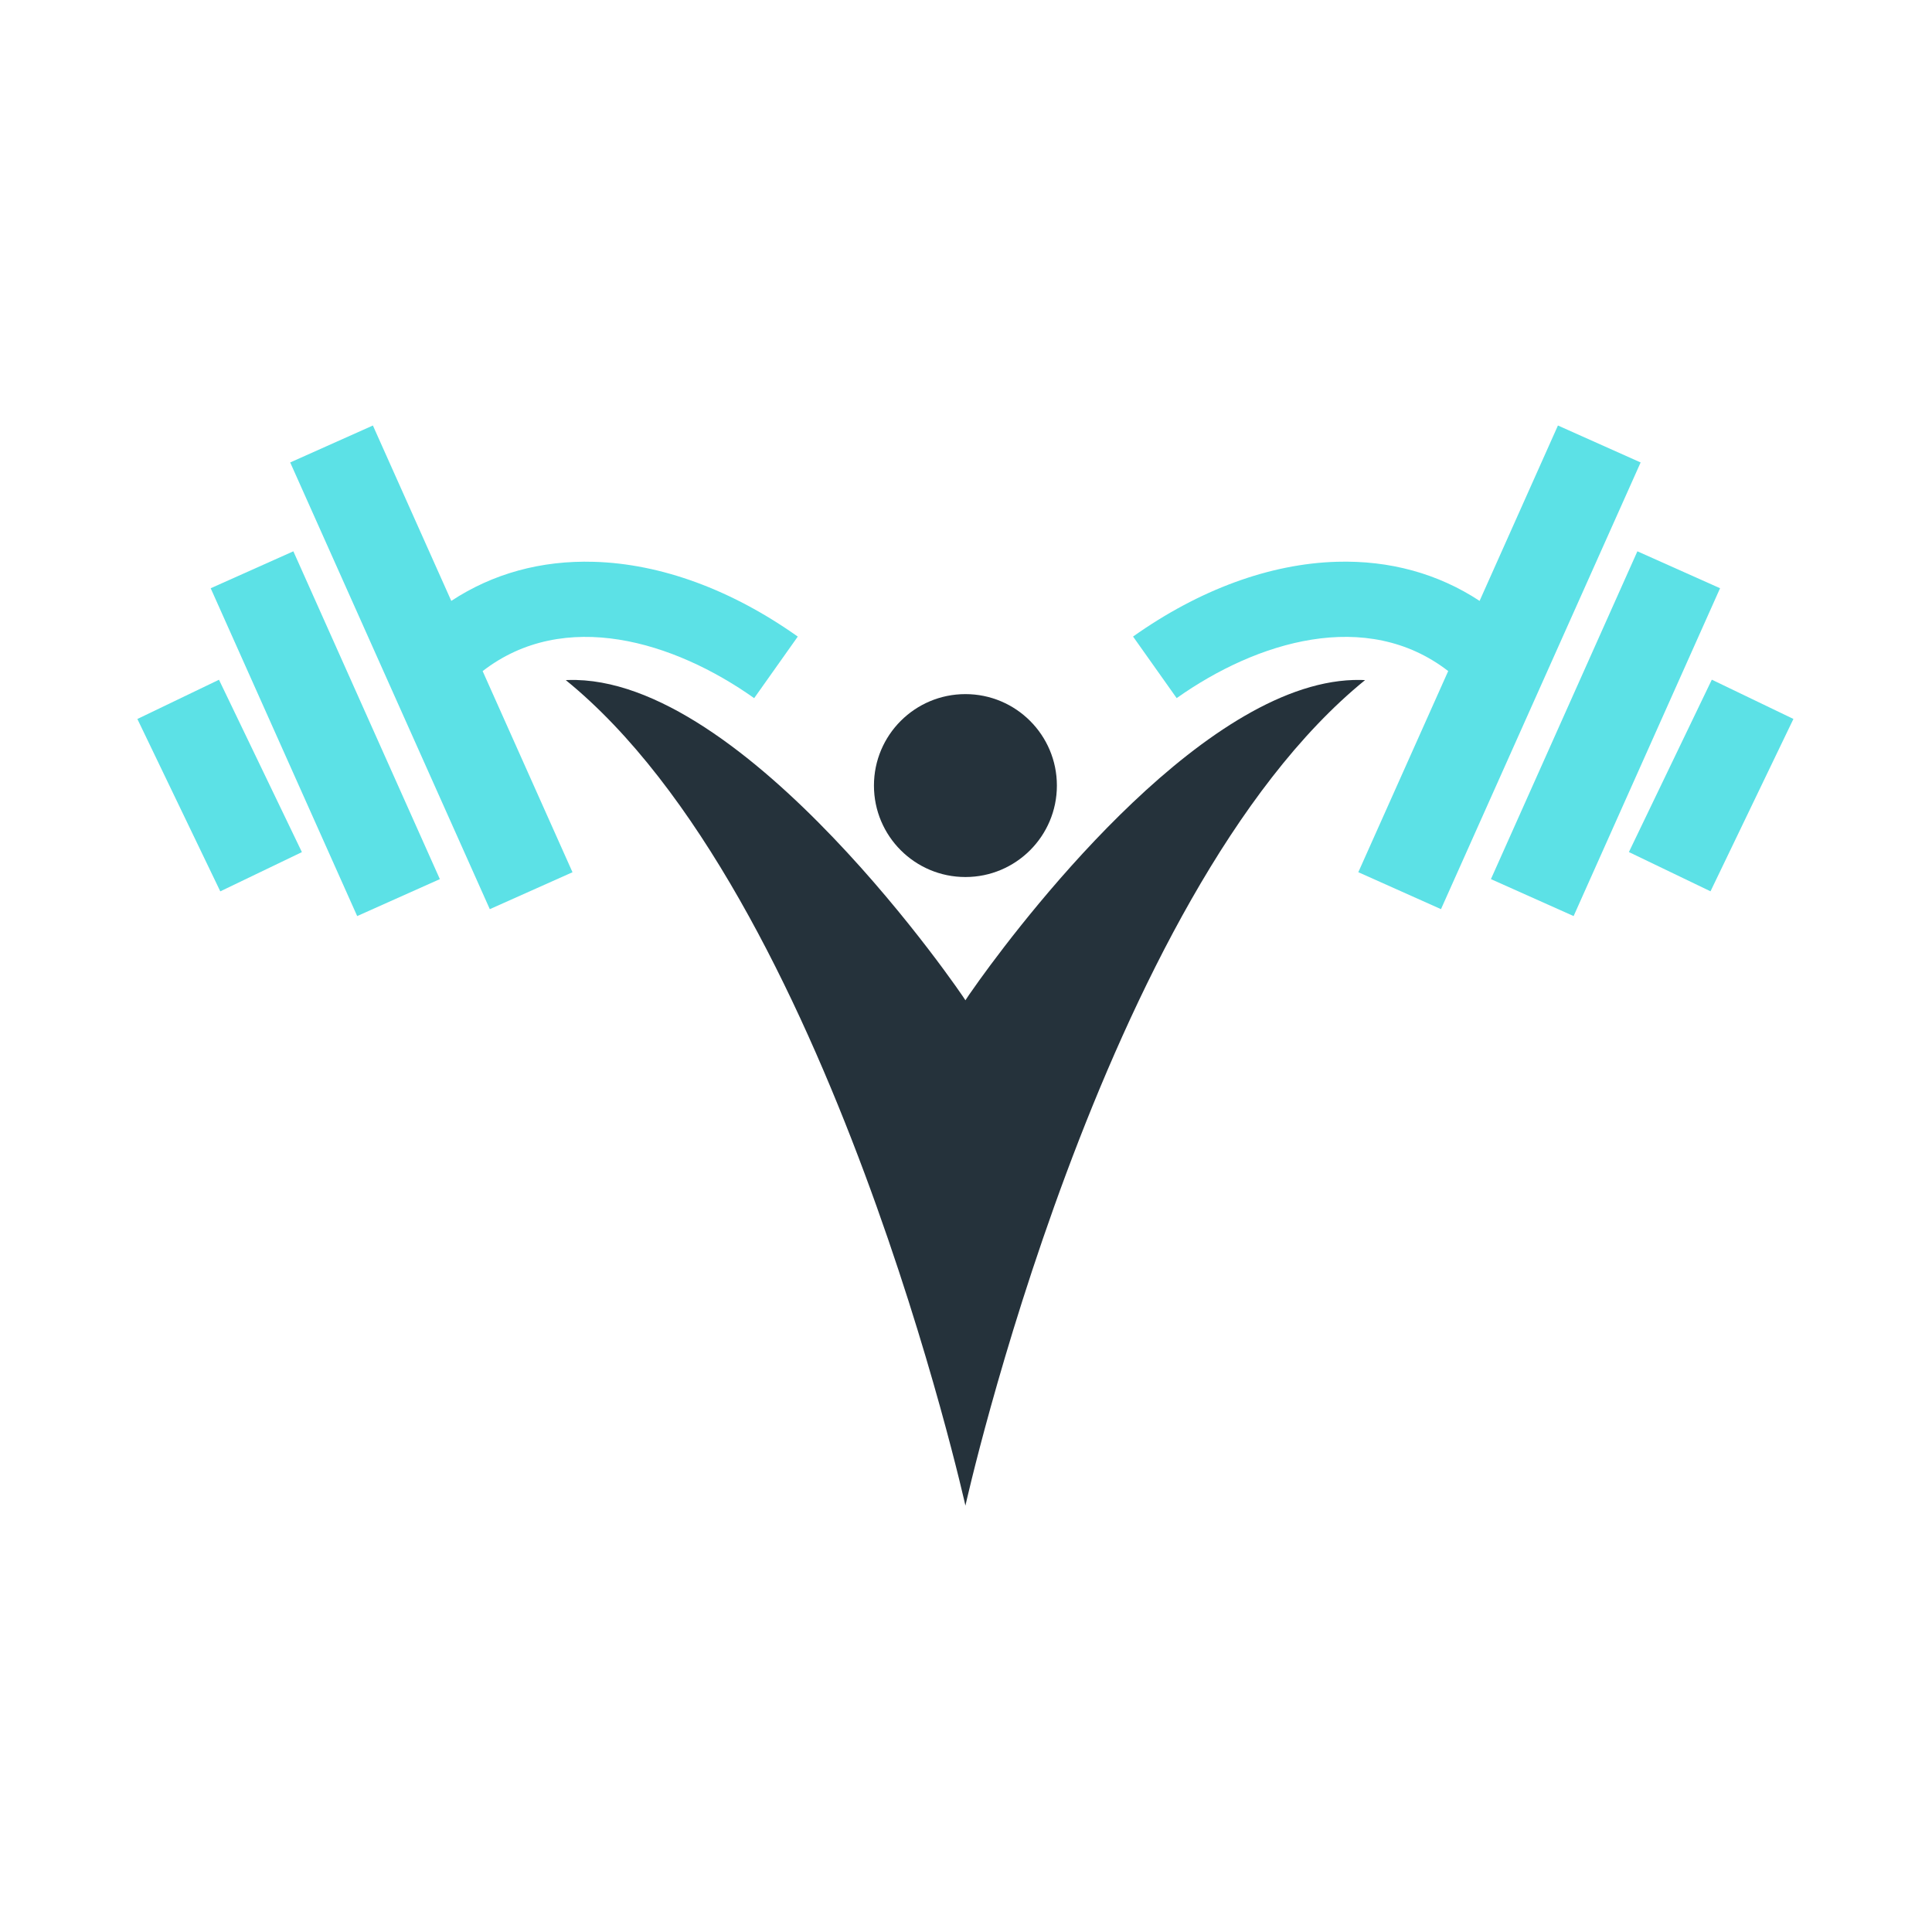
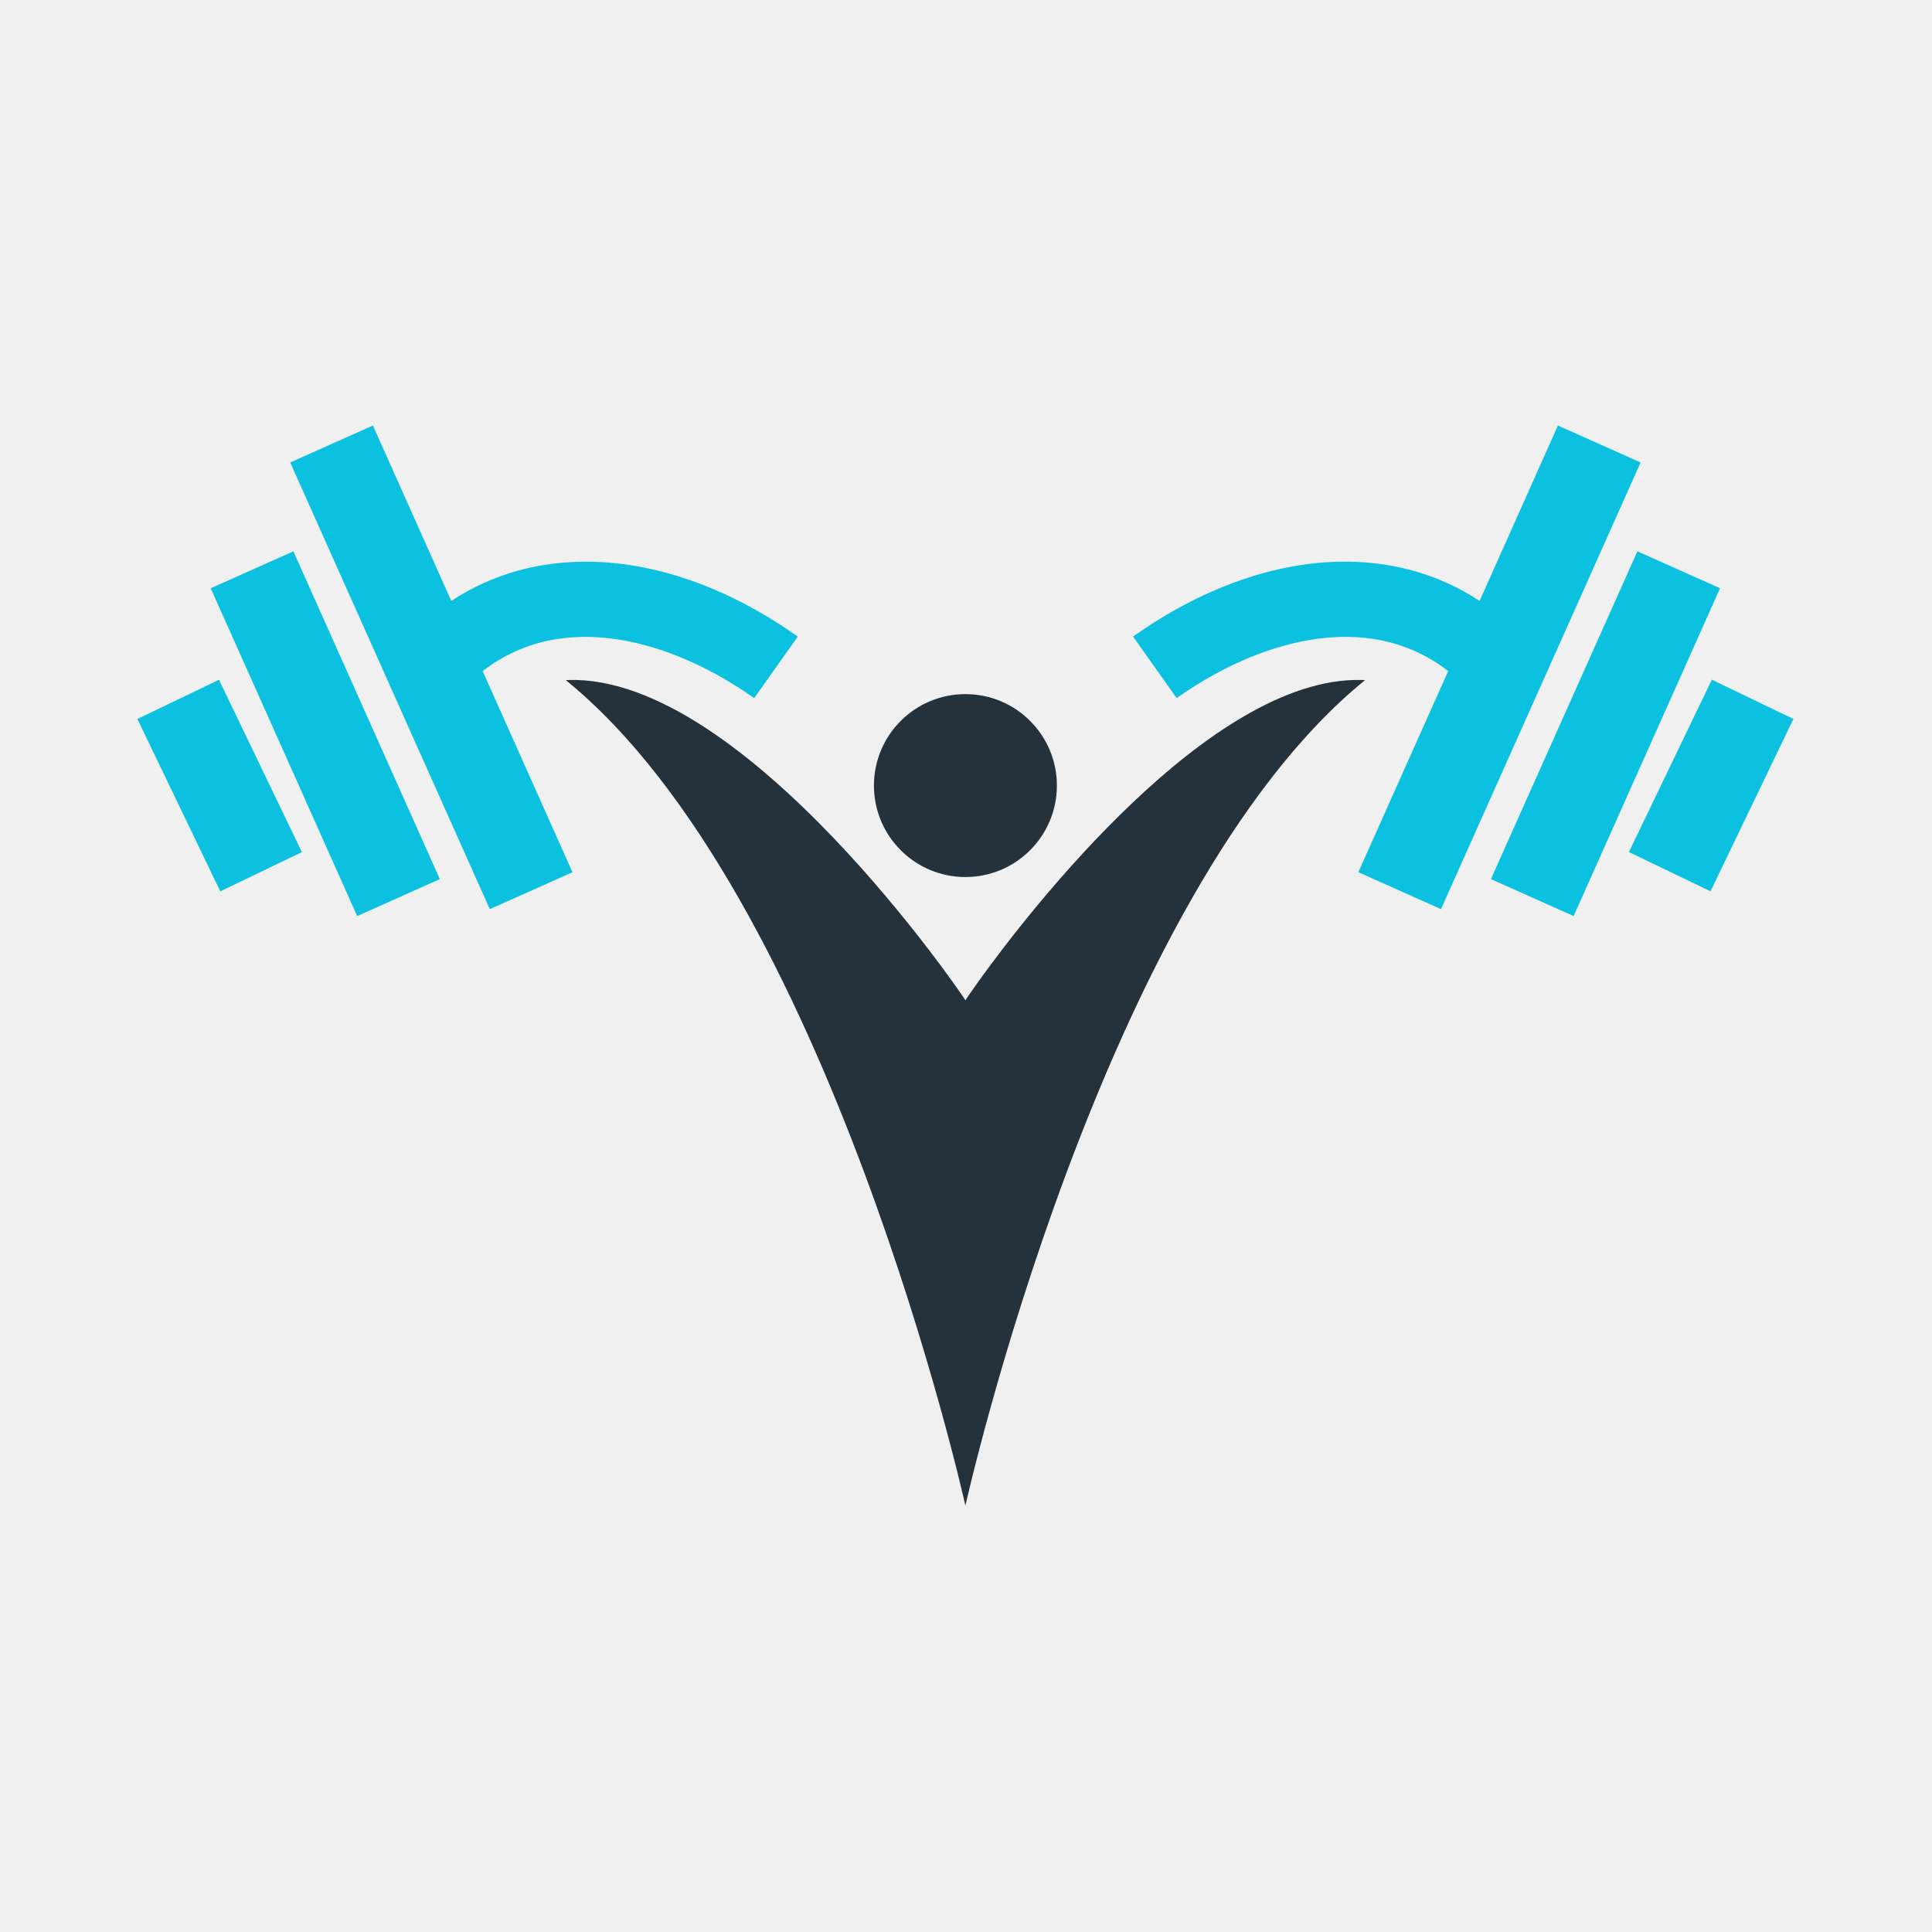
<svg xmlns="http://www.w3.org/2000/svg" width="500" zoomAndPan="magnify" viewBox="0 0 375 375" height="500" preserveAspectRatio="xMidYMid meet" version="1.2">
  <defs>
-     <clipPath id="a240924f86">
+     <clipPath id="381af62bdb">
      <path d="M 219 82.59 L 319 82.59 L 319 177 L 219 177 Z M 219 82.59 " />
    </clipPath>
-     <clipPath id="30d2bbb15b">
+     <clipPath id="dd85e75df0">
      <path d="M 316 131 L 348.262 131 L 348.262 174 L 316 174 Z M 316 131 " />
    </clipPath>
-     <clipPath id="4e70f015b9">
+     <clipPath id="d6cddf9a11">
      <path d="M 26.512 131 L 59 131 L 59 174 L 26.512 174 Z M 26.512 131 " />
    </clipPath>
-     <clipPath id="b6cdec8b0a">
+     <clipPath id="ea8f3dbee8">
      <path d="M 56 82.59 L 155 82.59 L 155 177 L 56 177 Z M 56 82.59 " />
    </clipPath>
-     <clipPath id="2077cdbe17">
+     <clipPath id="d0fd19a228">
      <path d="M 109 131 L 265 131 L 265 292.59 L 109 292.59 Z M 109 131 " />
    </clipPath>
  </defs>
-   <g id="ebb2ab2d11">
-     <rect x="0" width="375" y="0" height="375" style="fill:#ffffff;fill-opacity:1;stroke:none;" />
-     <rect x="0" width="375" y="0" height="375" style="fill:#ffffff;fill-opacity:1;stroke:none;" />
-     <g clip-rule="nonzero" clip-path="url(#a240924f86)">
-       <path style=" stroke:none;fill-rule:nonzero;fill:#5ce1e6;fill-opacity:1;" d="M 302.395 82.59 L 287.188 116.633 C 279.152 111.344 269.754 108.742 259.492 109.039 C 246.469 109.418 232.789 114.441 219.926 123.555 L 228.391 135.504 C 243.953 124.48 265.238 117.992 281.094 130.254 L 263.648 169.293 L 279.695 176.465 L 318.445 89.762 Z M 302.395 82.59 " />
+   <g id="063cdf0f85">
+     <g clip-rule="nonzero" clip-path="url(#381af62bdb)">
+       <path style=" stroke:none;fill-rule:nonzero;fill:#0cc0df;fill-opacity:1;" d="M 302.395 82.59 L 287.188 116.633 C 279.152 111.344 269.754 108.742 259.492 109.039 C 246.469 109.418 232.789 114.441 219.926 123.555 L 228.391 135.504 C 243.953 124.48 265.238 117.992 281.094 130.254 L 263.648 169.293 L 279.695 176.465 L 318.445 89.762 Z M 302.395 82.59 " />
    </g>
-     <path style=" stroke:none;fill-rule:nonzero;fill:#5ce1e6;fill-opacity:1;" d="M 289.387 170.637 L 317.816 107.008 L 333.863 114.176 L 305.438 177.809 Z M 289.387 170.637 " />
-     <g clip-rule="nonzero" clip-path="url(#30d2bbb15b)">
-       <path style=" stroke:none;fill-rule:nonzero;fill:#5ce1e6;fill-opacity:1;" d="M 316.168 165.383 L 332.262 131.926 L 348.102 139.547 L 332.008 173.004 Z M 316.168 165.383 " />
+     <path style=" stroke:none;fill-rule:nonzero;fill:#0cc0df;fill-opacity:1;" d="M 289.387 170.637 L 317.816 107.008 L 333.863 114.176 L 305.438 177.809 Z M 289.387 170.637 " />
+     <g clip-rule="nonzero" clip-path="url(#dd85e75df0)">
+       <path style=" stroke:none;fill-rule:nonzero;fill:#0cc0df;fill-opacity:1;" d="M 316.168 165.383 L 332.262 131.926 L 348.102 139.547 L 332.008 173.004 Z M 316.168 165.383 " />
    </g>
-     <path style=" stroke:none;fill-rule:nonzero;fill:#5ce1e6;fill-opacity:1;" d="M 40.895 114.18 L 56.941 107.008 L 85.375 170.637 L 69.328 177.809 Z M 40.895 114.18 " />
-     <g clip-rule="nonzero" clip-path="url(#4e70f015b9)">
-       <path style=" stroke:none;fill-rule:nonzero;fill:#5ce1e6;fill-opacity:1;" d="M 26.664 139.555 L 42.504 131.938 L 58.598 165.395 L 42.758 173.012 Z M 26.664 139.555 " />
+     <path style=" stroke:none;fill-rule:nonzero;fill:#0cc0df;fill-opacity:1;" d="M 40.895 114.18 L 56.941 107.008 L 85.375 170.637 L 69.328 177.809 Z M 40.895 114.18 " />
+     <g clip-rule="nonzero" clip-path="url(#d6cddf9a11)">
+       <path style=" stroke:none;fill-rule:nonzero;fill:#0cc0df;fill-opacity:1;" d="M 26.664 139.555 L 42.504 131.938 L 58.598 165.395 L 42.758 173.012 Z M 26.664 139.555 " />
    </g>
-     <g clip-rule="nonzero" clip-path="url(#b6cdec8b0a)">
-       <path style=" stroke:none;fill-rule:nonzero;fill:#5ce1e6;fill-opacity:1;" d="M 87.594 116.633 L 72.379 82.59 L 56.328 89.762 L 95.07 176.469 L 111.121 169.301 L 93.68 130.262 C 109.535 117.992 130.82 124.48 146.383 135.512 L 154.848 123.562 C 141.984 114.449 128.305 109.426 115.281 109.047 C 105.02 108.742 95.629 111.344 87.594 116.633 Z M 87.594 116.633 " />
+     <g clip-rule="nonzero" clip-path="url(#ea8f3dbee8)">
+       <path style=" stroke:none;fill-rule:nonzero;fill:#0cc0df;fill-opacity:1;" d="M 87.594 116.633 L 72.379 82.59 L 56.328 89.762 L 95.07 176.469 L 111.121 169.301 L 93.68 130.262 C 109.535 117.992 130.82 124.48 146.383 135.512 L 154.848 123.562 C 141.984 114.449 128.305 109.426 115.281 109.047 C 105.02 108.742 95.629 111.344 87.594 116.633 Z M 87.594 116.633 " />
    </g>
-     <g clip-rule="nonzero" clip-path="url(#2077cdbe17)">
+     <g clip-rule="nonzero" clip-path="url(#d0fd19a228)">
      <path style=" stroke:none;fill-rule:nonzero;fill:#25323b;fill-opacity:1;" d="M 264.535 131.992 C 264.383 131.984 264.223 131.984 264.066 131.977 C 234.883 131.496 199.953 176.566 190.094 190.258 C 188.359 192.668 187.402 194.098 187.387 194.156 C 187.293 193.836 144.637 130.852 110.238 131.992 C 110.102 132 109.965 132 109.816 132.008 C 161 173.582 187.387 292.242 187.387 292.242 C 187.387 292.242 213.77 173.582 264.957 132.008 C 264.816 132 264.68 132 264.535 131.992 Z M 264.535 131.992 " />
    </g>
    <path style=" stroke:none;fill-rule:nonzero;fill:#25323b;fill-opacity:1;" d="M 187.387 170.23 C 197.191 170.23 205.141 162.281 205.141 152.477 C 205.141 142.676 197.191 134.727 187.387 134.727 C 177.582 134.727 169.633 142.676 169.633 152.477 C 169.633 162.281 177.582 170.23 187.387 170.23 Z M 187.387 170.23 " />
  </g>
</svg>
